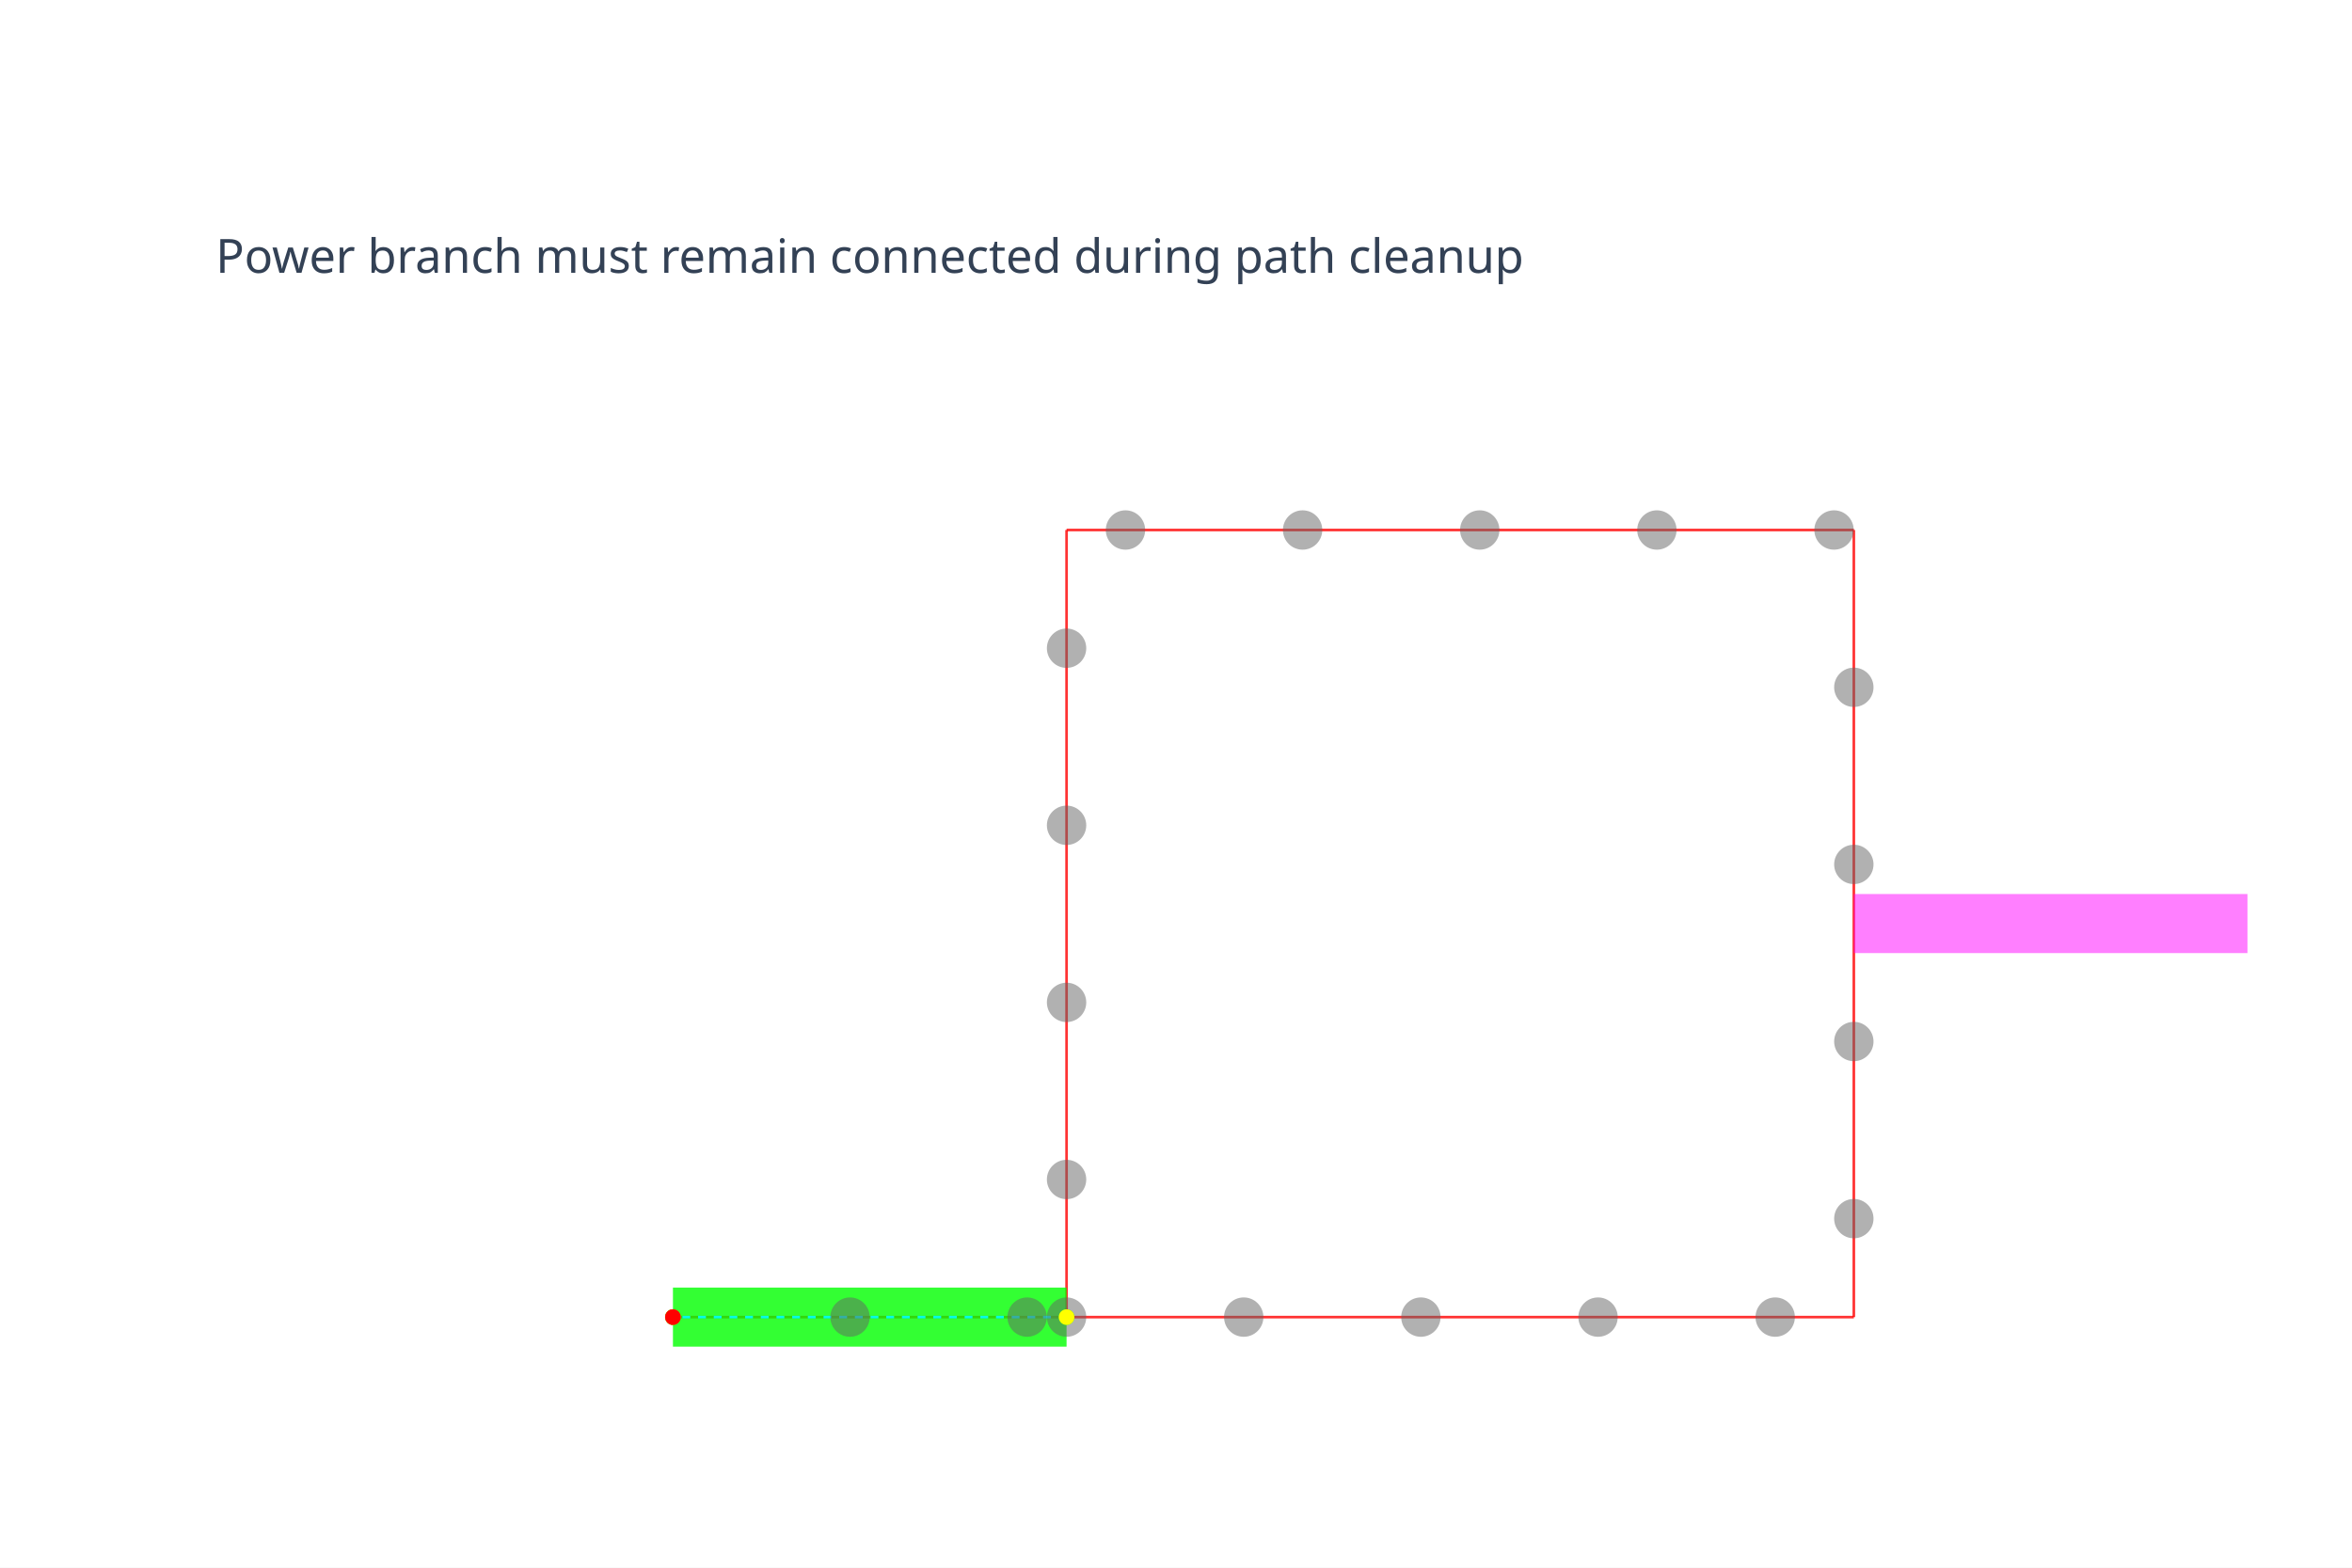
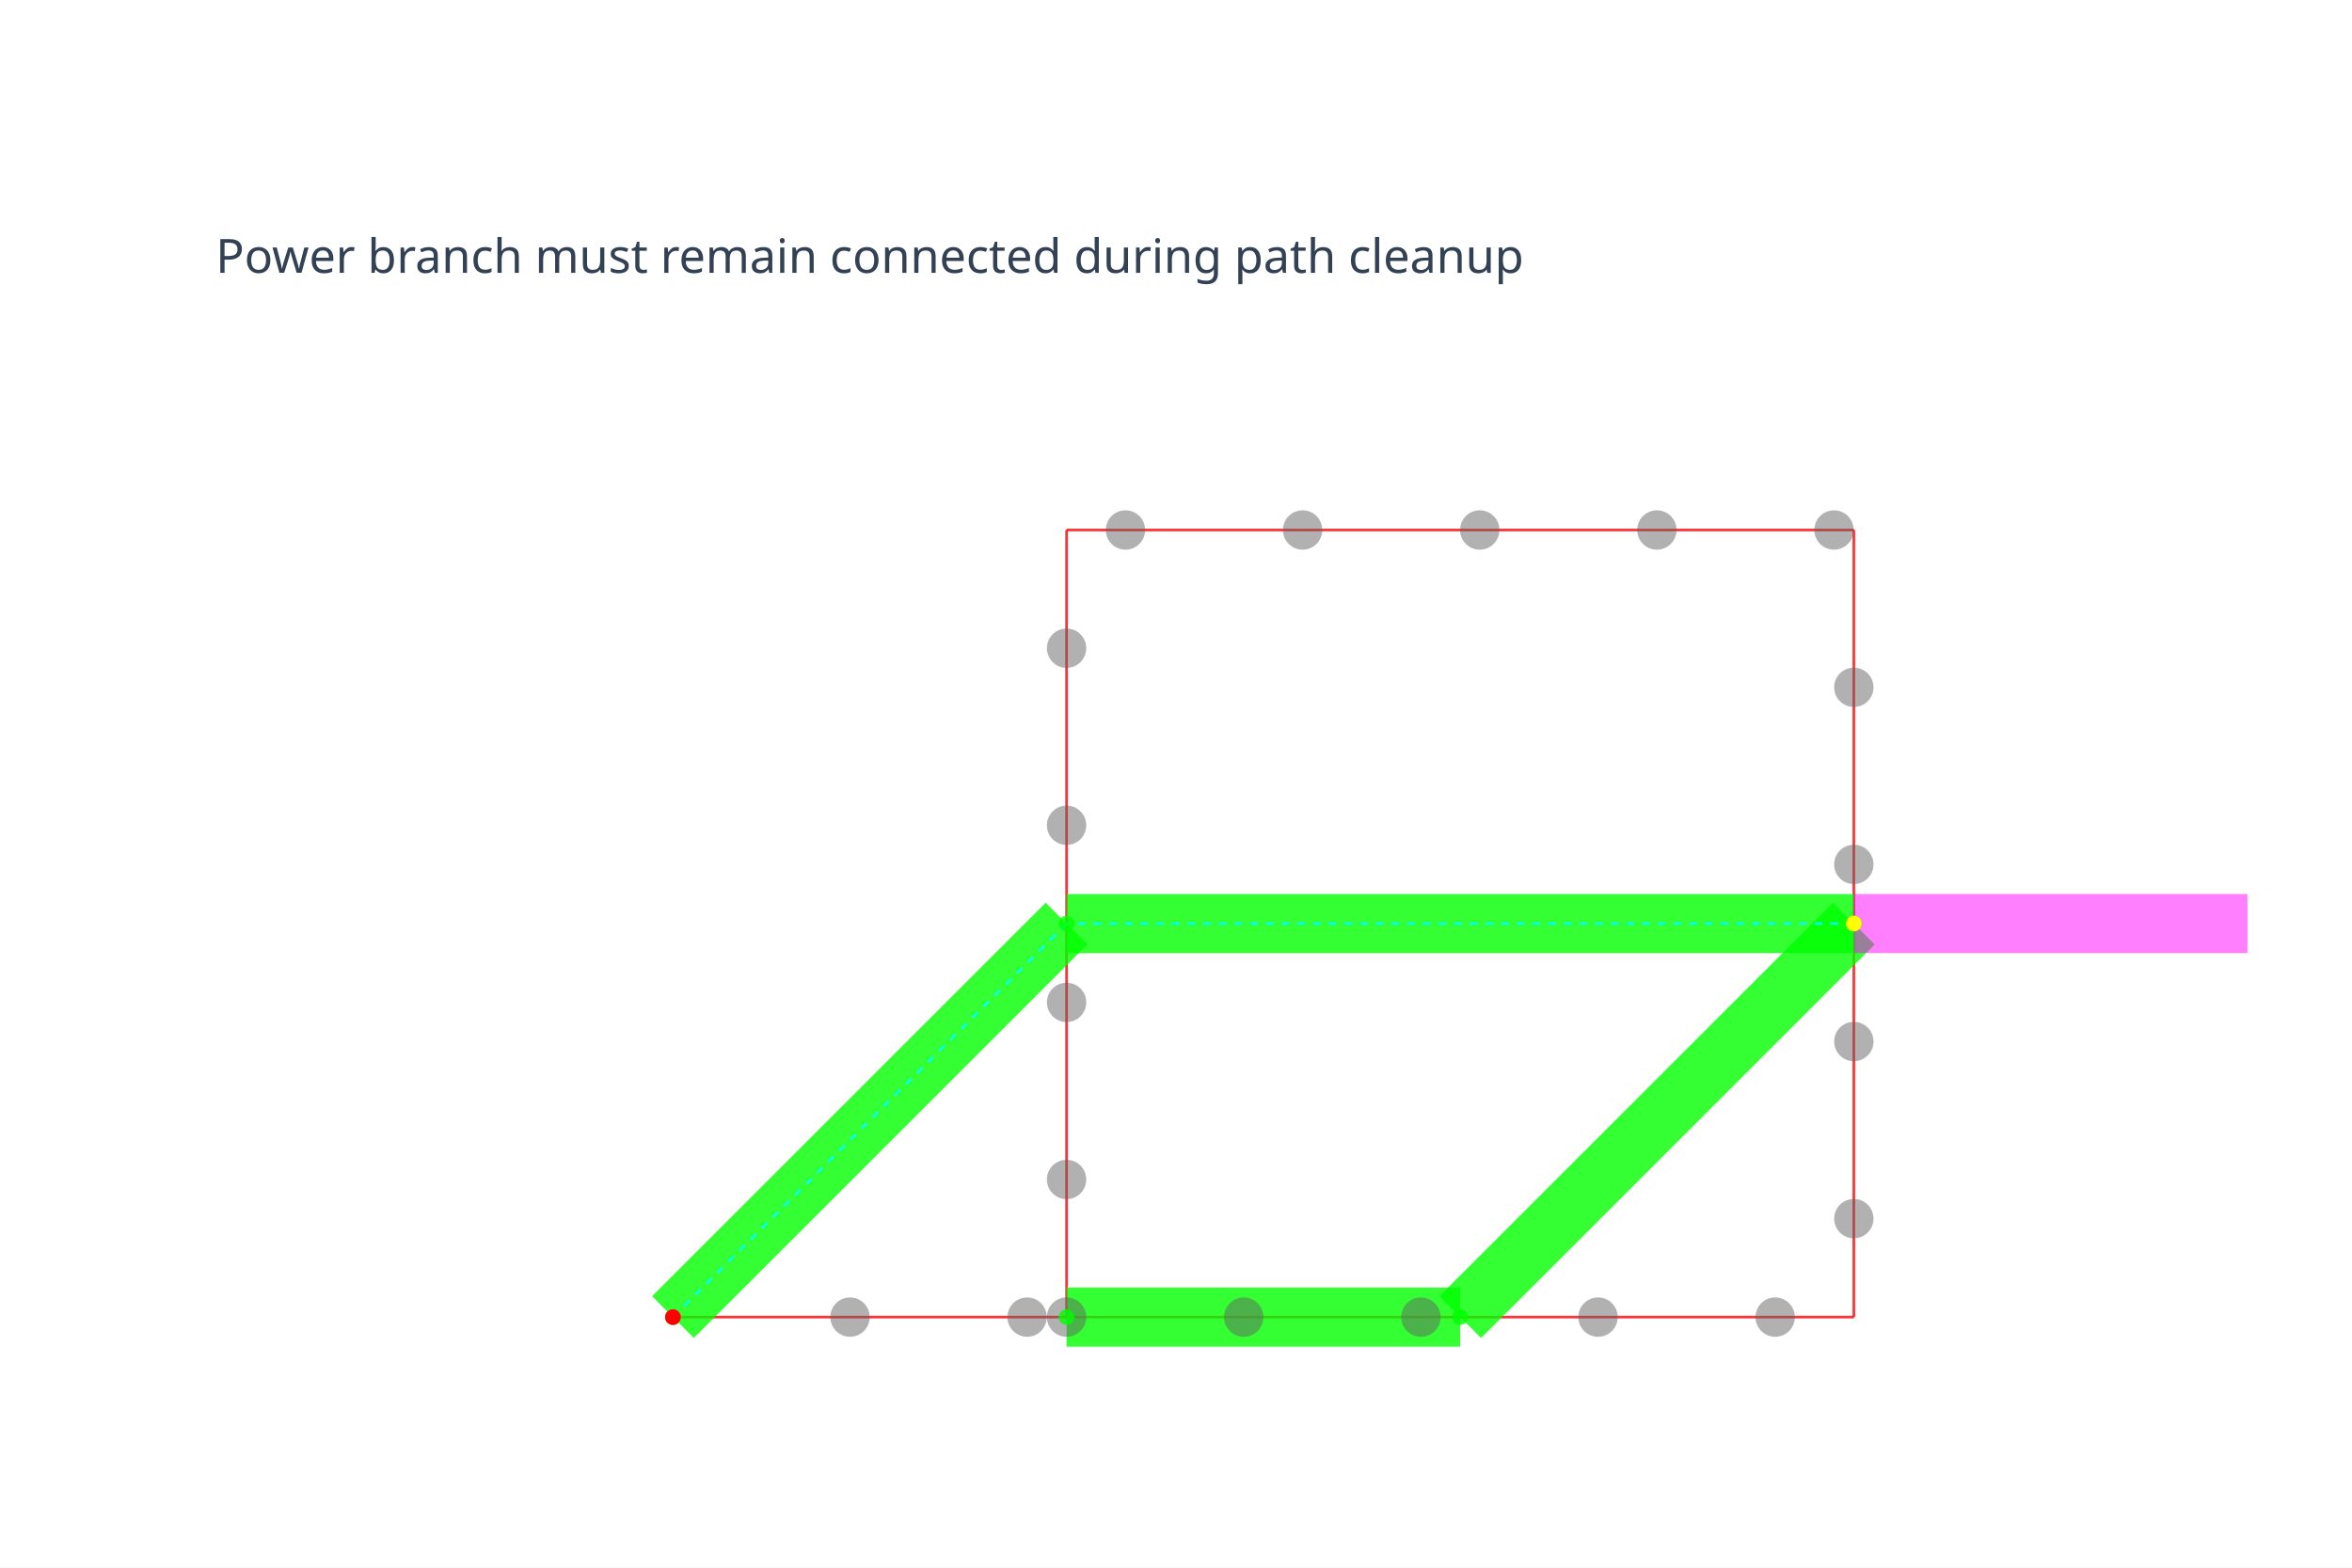
<svg xmlns="http://www.w3.org/2000/svg" width="900" height="600" viewBox="0 0 900 600">
  <rect width="100%" height="100%" fill="white" />
  <g>
    <polyline data-points="0,0 2,0" data-type="line" data-label="" points="408.126,504.096 709.375,504.096" fill="none" stroke="rgba(255, 0, 0, 0.8)" stroke-linejoin="round" stroke-width="1px" />
  </g>
  <g>
    <polyline data-points="2,0 2,2" data-type="line" data-label="" points="709.375,504.096 709.375,202.847" fill="none" stroke="rgba(255, 0, 0, 0.8)" stroke-linejoin="round" stroke-width="1px" />
  </g>
  <g>
    <polyline data-points="2,2 0,2" data-type="line" data-label="" points="709.375,202.847 408.126,202.847" fill="none" stroke="rgba(255, 0, 0, 0.8)" stroke-linejoin="round" stroke-width="1px" />
  </g>
  <g>
    <polyline data-points="0,2 0,0" data-type="line" data-label="" points="408.126,202.847 408.126,504.096" fill="none" stroke="rgba(255, 0, 0, 0.8)" stroke-linejoin="round" stroke-width="1px" />
  </g>
  <g>
    <polyline data-points="0,0 -1,0" data-type="line" data-label="" points="408.126,504.096 257.502,504.096" fill="none" stroke="rgba(255, 0, 0, 0.8)" stroke-linejoin="round" stroke-width="1px" />
  </g>
  <g>
-     <polyline data-points="0,0 -1,0" data-type="line" data-label="" points="408.126,504.096 257.502,504.096" fill="none" stroke="rgba(0, 255, 0, 0.8)" stroke-linejoin="round" stroke-width="22.594" />
+     <polyline data-points="0,0 1.0000499975001251,0" data-type="line" data-label="" points="408.126,504.096 558.758,504.096" fill="none" stroke="rgba(0, 255, 0, 0.8)" stroke-linejoin="round" stroke-width="22.594" />
  </g>
  <g>
-     <polyline data-points="-1,0 -1,0" data-type="line" data-label="" points="257.502,504.096 257.502,504.096" fill="none" stroke="rgba(0, 255, 0, 0.8)" stroke-linejoin="round" stroke-width="22.594" />
+     <polyline data-points="1.0000499975001251,0 2,0.9999500024998749" data-type="line" data-label="" points="558.758,504.096 709.375,353.479" fill="none" stroke="rgba(0, 255, 0, 0.8)" stroke-linejoin="round" stroke-width="22.594" />
+   </g>
+   <g>
+     <polyline data-points="2,0.9999500024998749 -0.00004999750012513182,0.9999500024998749" data-type="line" data-label="" points="709.375,353.479 408.119,353.479" fill="none" stroke="rgba(0, 255, 0, 0.8)" stroke-linejoin="round" stroke-width="22.594" />
+   </g>
+   <g>
+     <polyline data-points="-0.00004999750012513182,0.9999500024998749 -1,0" data-type="line" data-label="" points="408.119,353.479 257.502,504.096" fill="none" stroke="rgba(0, 255, 0, 0.8)" stroke-linejoin="round" stroke-width="22.594" />
  </g>
  <g>
    <polyline data-points="2,1 3,1" data-type="line" data-label="" points="709.375,353.472 860,353.472" fill="none" stroke="rgba(255, 0, 255, 0.5)" stroke-linejoin="round" stroke-width="22.594" />
  </g>
  <g>
-     <polyline data-points="0,0 -0.9999999999999991,0" data-type="line" data-label="" points="408.126,504.096 257.502,504.096" fill="none" stroke="rgba(0, 255, 255, 0.9)" stroke-linejoin="round" stroke-width="1px" stroke-dasharray="3, 3" />
+     <polyline data-points="2,0.9999500024998749 -0.000049997500124243643,0.9999500024998749" data-type="line" data-label="" points="709.375,353.479 408.119,353.479" fill="none" stroke="rgba(0, 255, 255, 0.9)" stroke-linejoin="round" stroke-width="1px" stroke-dasharray="3, 3" />
  </g>
  <g>
-     <polyline data-points="-0.9999999999999991,0 -0.9999999999999991,0" data-type="line" data-label="" points="257.502,504.096 257.502,504.096" fill="none" stroke="rgba(0, 255, 255, 0.9)" stroke-linejoin="round" stroke-width="1px" stroke-dasharray="3, 3" />
+     <polyline data-points="-0.000049997500124243643,0.9999500024998749 -0.9999999999999991,0" data-type="line" data-label="" points="408.119,353.479 257.502,504.096" fill="none" stroke="rgba(0, 255, 255, 0.9)" stroke-linejoin="round" stroke-width="1px" stroke-dasharray="3, 3" />
  </g>
  <circle data-type="circle" data-label="" data-x="0" data-y="0" cx="408.126" cy="504.096" r="7.531" fill="rgba(100, 100, 100, 0.5)" stroke="black" stroke-width="0.007" />
  <circle data-type="circle" data-label="" data-x="0.4500499999999999" data-y="0" cx="475.915" cy="504.096" r="7.531" fill="rgba(100, 100, 100, 0.5)" stroke="black" stroke-width="0.007" />
  <circle data-type="circle" data-label="" data-x="0.9000999999999998" data-y="0" cx="543.704" cy="504.096" r="7.531" fill="rgba(100, 100, 100, 0.5)" stroke="black" stroke-width="0.007" />
  <circle data-type="circle" data-label="" data-x="1.3501499999999997" data-y="0" cx="611.492" cy="504.096" r="7.531" fill="rgba(100, 100, 100, 0.5)" stroke="black" stroke-width="0.007" />
  <circle data-type="circle" data-label="" data-x="1.8001999999999996" data-y="0" cx="679.281" cy="504.096" r="7.531" fill="rgba(100, 100, 100, 0.5)" stroke="black" stroke-width="0.007" />
  <circle data-type="circle" data-label="" data-x="2" data-y="0.2502374881255931" cx="709.375" cy="466.404" r="7.531" fill="rgba(100, 100, 100, 0.5)" stroke="black" stroke-width="0.007" />
  <circle data-type="circle" data-label="" data-x="2" data-y="0.7002649867506618" cx="709.375" cy="398.619" r="7.531" fill="rgba(100, 100, 100, 0.5)" stroke="black" stroke-width="0.007" />
  <circle data-type="circle" data-label="" data-x="2" data-y="1.1502924853757306" cx="709.375" cy="330.834" r="7.531" fill="rgba(100, 100, 100, 0.5)" stroke="black" stroke-width="0.007" />
  <circle data-type="circle" data-label="" data-x="2" data-y="1.6003199840007993" cx="709.375" cy="263.049" r="7.531" fill="rgba(100, 100, 100, 0.5)" stroke="black" stroke-width="0.007" />
  <circle data-type="circle" data-label="" data-x="1.9496550344965504" data-y="2" cx="701.792" cy="202.847" r="7.531" fill="rgba(100, 100, 100, 0.5)" stroke="black" stroke-width="0.007" />
  <circle data-type="circle" data-label="" data-x="1.4996500349965003" data-y="2" cx="634.01" cy="202.847" r="7.531" fill="rgba(100, 100, 100, 0.5)" stroke="black" stroke-width="0.007" />
  <circle data-type="circle" data-label="" data-x="1.0496450354964502" data-y="2" cx="566.229" cy="202.847" r="7.531" fill="rgba(100, 100, 100, 0.5)" stroke="black" stroke-width="0.007" />
  <circle data-type="circle" data-label="" data-x="0.5996400359964003" data-y="2" cx="498.447" cy="202.847" r="7.531" fill="rgba(100, 100, 100, 0.5)" stroke="black" stroke-width="0.007" />
  <circle data-type="circle" data-label="" data-x="0.14963503649635013" data-y="2" cx="430.665" cy="202.847" r="7.531" fill="rgba(100, 100, 100, 0.5)" stroke="black" stroke-width="0.007" />
  <circle data-type="circle" data-label="" data-x="0" data-y="1.699645053242013" cx="408.126" cy="248.088" r="7.531" fill="rgba(100, 100, 100, 0.5)" stroke="black" stroke-width="0.007" />
  <circle data-type="circle" data-label="" data-x="0" data-y="1.2496625506174066" cx="408.126" cy="315.866" r="7.531" fill="rgba(100, 100, 100, 0.5)" stroke="black" stroke-width="0.007" />
  <circle data-type="circle" data-label="" data-x="0" data-y="0.7996800479928003" cx="408.126" cy="383.645" r="7.531" fill="rgba(100, 100, 100, 0.5)" stroke="black" stroke-width="0.007" />
  <circle data-type="circle" data-label="" data-x="0" data-y="0.3496975453681941" cx="408.126" cy="451.423" r="7.531" fill="rgba(100, 100, 100, 0.5)" stroke="black" stroke-width="0.007" />
  <circle data-type="circle" data-label="" data-x="-0.1002598960415841" data-y="0" cx="393.025" cy="504.096" r="7.531" fill="rgba(100, 100, 100, 0.5)" stroke="black" stroke-width="0.007" />
  <circle data-type="circle" data-label="" data-x="-0.5501299480207916" data-y="0" cx="325.263" cy="504.096" r="7.531" fill="rgba(100, 100, 100, 0.5)" stroke="black" stroke-width="0.007" />
  <text data-type="text" data-label="Power branch must remain connected during path cleanup" data-x="-0.5" data-y="2.7" x="332.814" y="97.41" fill="#334155" font-size="18.075" font-family="sans-serif" text-anchor="middle" dominant-baseline="central">Power branch must remain connected during path cleanup</text>
  <g>
    <circle data-type="point" data-label="z: 0" data-x="0" data-y="0" cx="408.126" cy="504.096" r="3" fill="rgba(0, 255, 0, 0.8)" />
  </g>
  <g>
-     <circle data-type="point" data-label="z: 0" data-x="-1" data-y="0" cx="257.502" cy="504.096" r="3" fill="rgba(0, 255, 0, 0.8)" />
+     <circle data-type="point" data-label="z: 0" data-x="1.0000499975001251" data-y="0" cx="558.758" cy="504.096" r="3" fill="rgba(0, 255, 0, 0.8)" />
+   </g>
+   <g>
+     <circle data-type="point" data-label="z: 0" data-x="2" data-y="0.9999500024998749" cx="709.375" cy="353.479" r="3" fill="rgba(0, 255, 0, 0.8)" />
+   </g>
+   <g>
+     <circle data-type="point" data-label="z: 0" data-x="-0.00004999750012513182" data-y="0.9999500024998749" cx="408.119" cy="353.479" r="3" fill="rgba(0, 255, 0, 0.8)" />
  </g>
  <g>
    <circle data-type="point" data-label="z: 0" data-x="-1" data-y="0" cx="257.502" cy="504.096" r="3" fill="rgba(0, 255, 0, 0.8)" />
  </g>
  <g>
-     <circle data-type="point" data-label="Tail z: 0" data-x="0" data-y="0" cx="408.126" cy="504.096" r="3" fill="yellow" />
+     <circle data-type="point" data-label="Tail z: 0" data-x="2" data-y="0.9999500024998749" cx="709.375" cy="353.479" r="3" fill="yellow" />
  </g>
  <g>
    <circle data-type="point" data-label="Head z: 0" data-x="-0.9999999999999991" data-y="0" cx="257.502" cy="504.096" r="3" fill="orange" />
  </g>
  <g>
    <circle data-type="point" data-label="Tentative Head z: 0" data-x="-0.9999999999999991" data-y="0" cx="257.502" cy="504.096" r="3" fill="red" />
  </g>
  <g id="crosshair" style="display: none">
    <line id="crosshair-h" y1="0" y2="600" stroke="#666" stroke-width="0.5" />
    <line id="crosshair-v" x1="0" x2="900" stroke="#666" stroke-width="0.5" />
    <text id="coordinates" font-family="monospace" font-size="12" fill="#666" />
  </g>
</svg>
